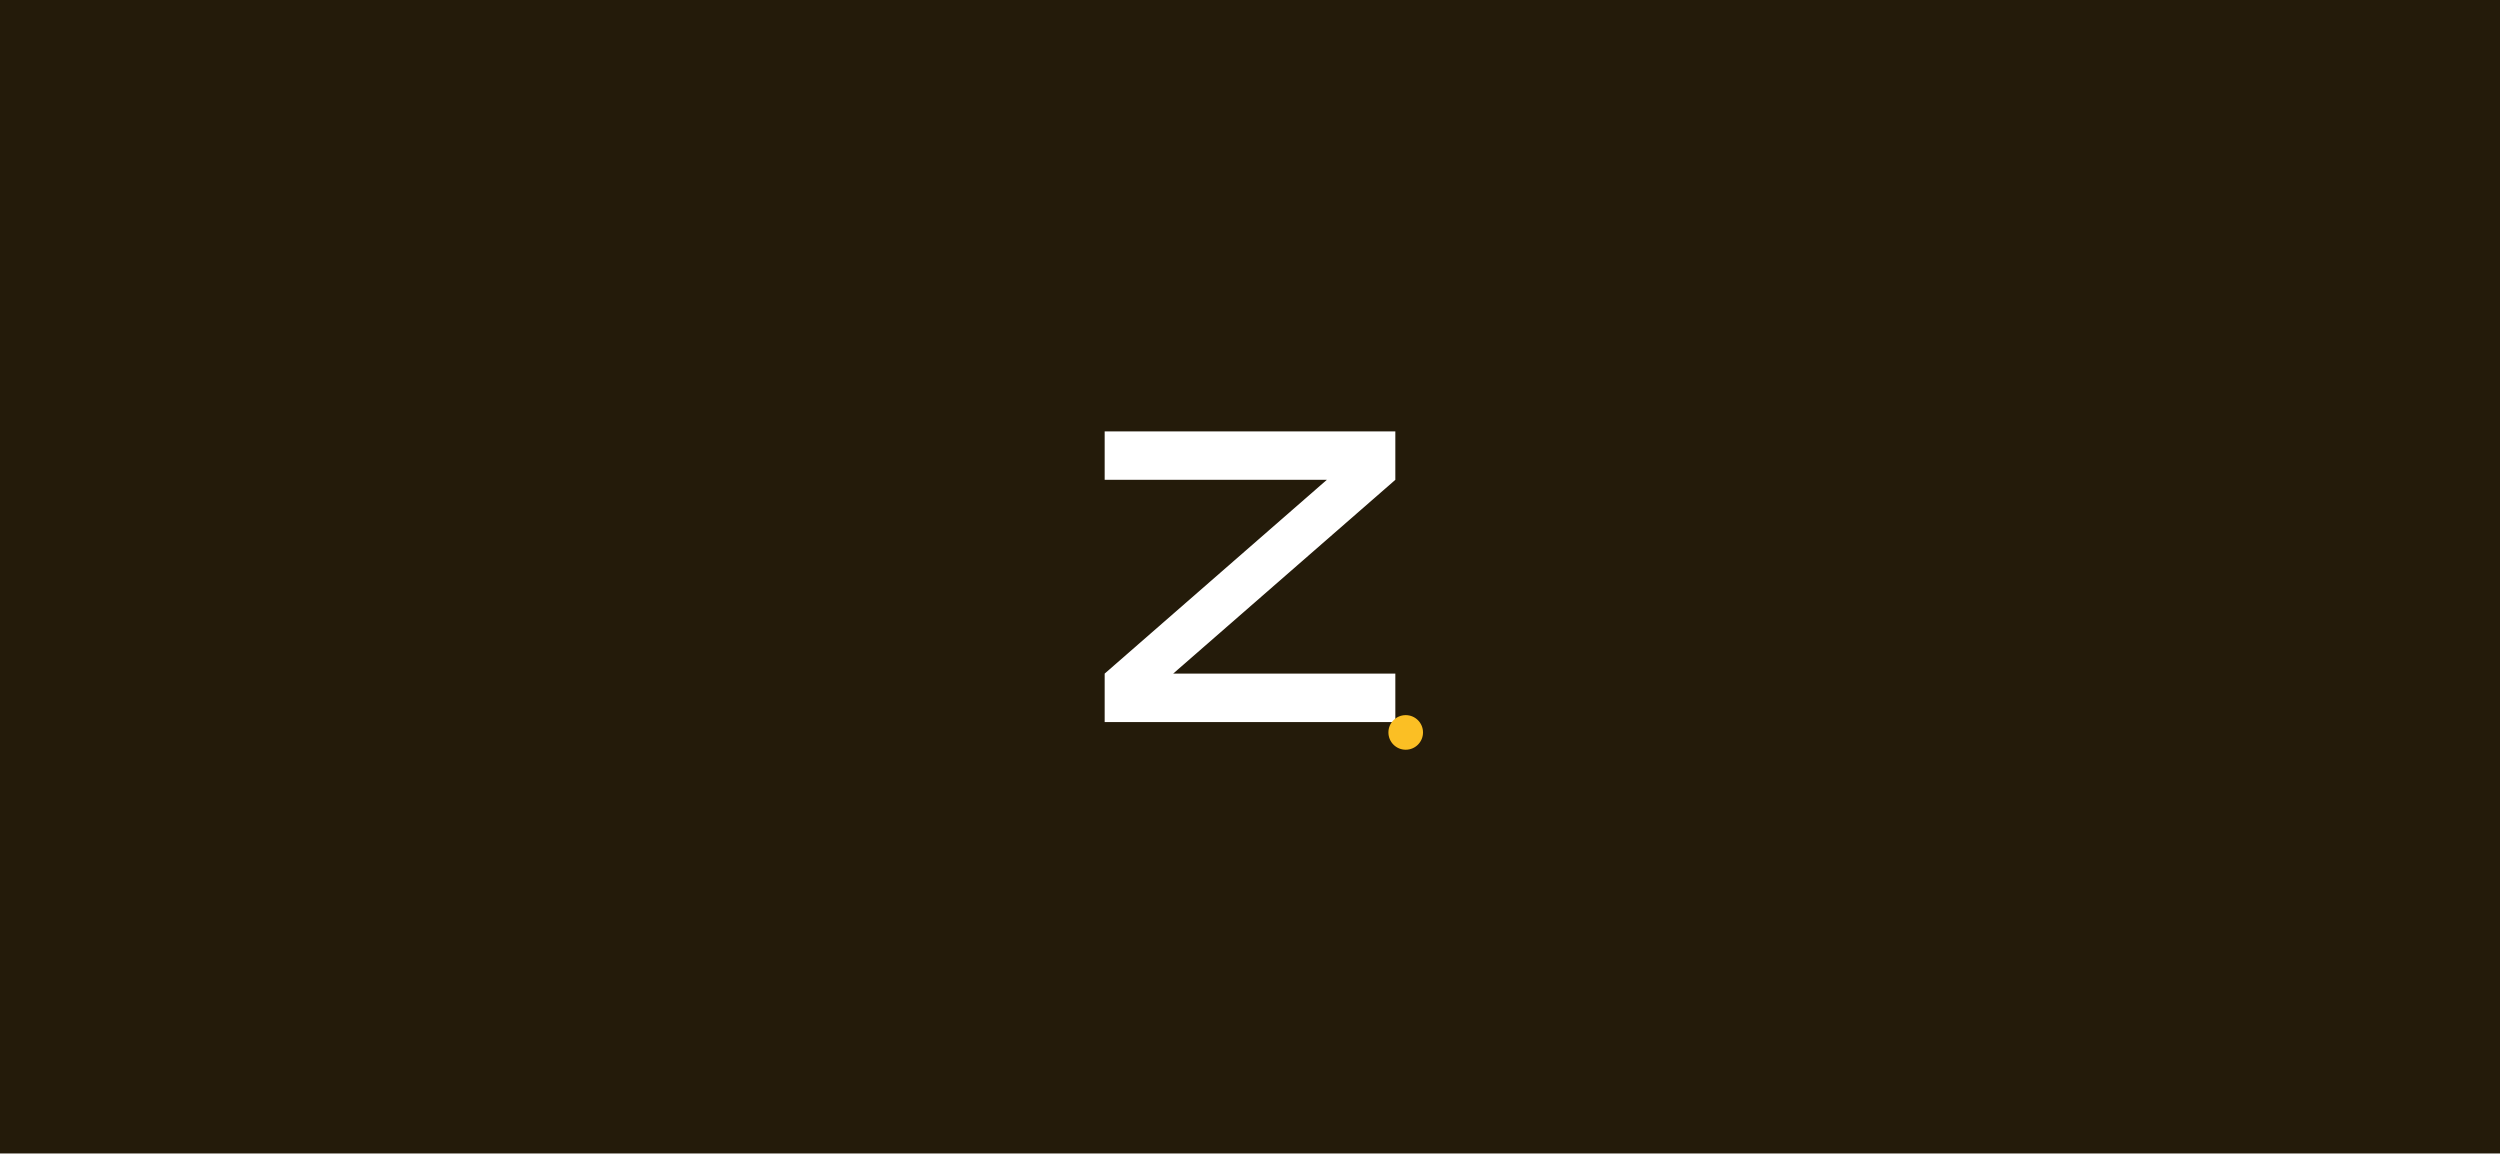
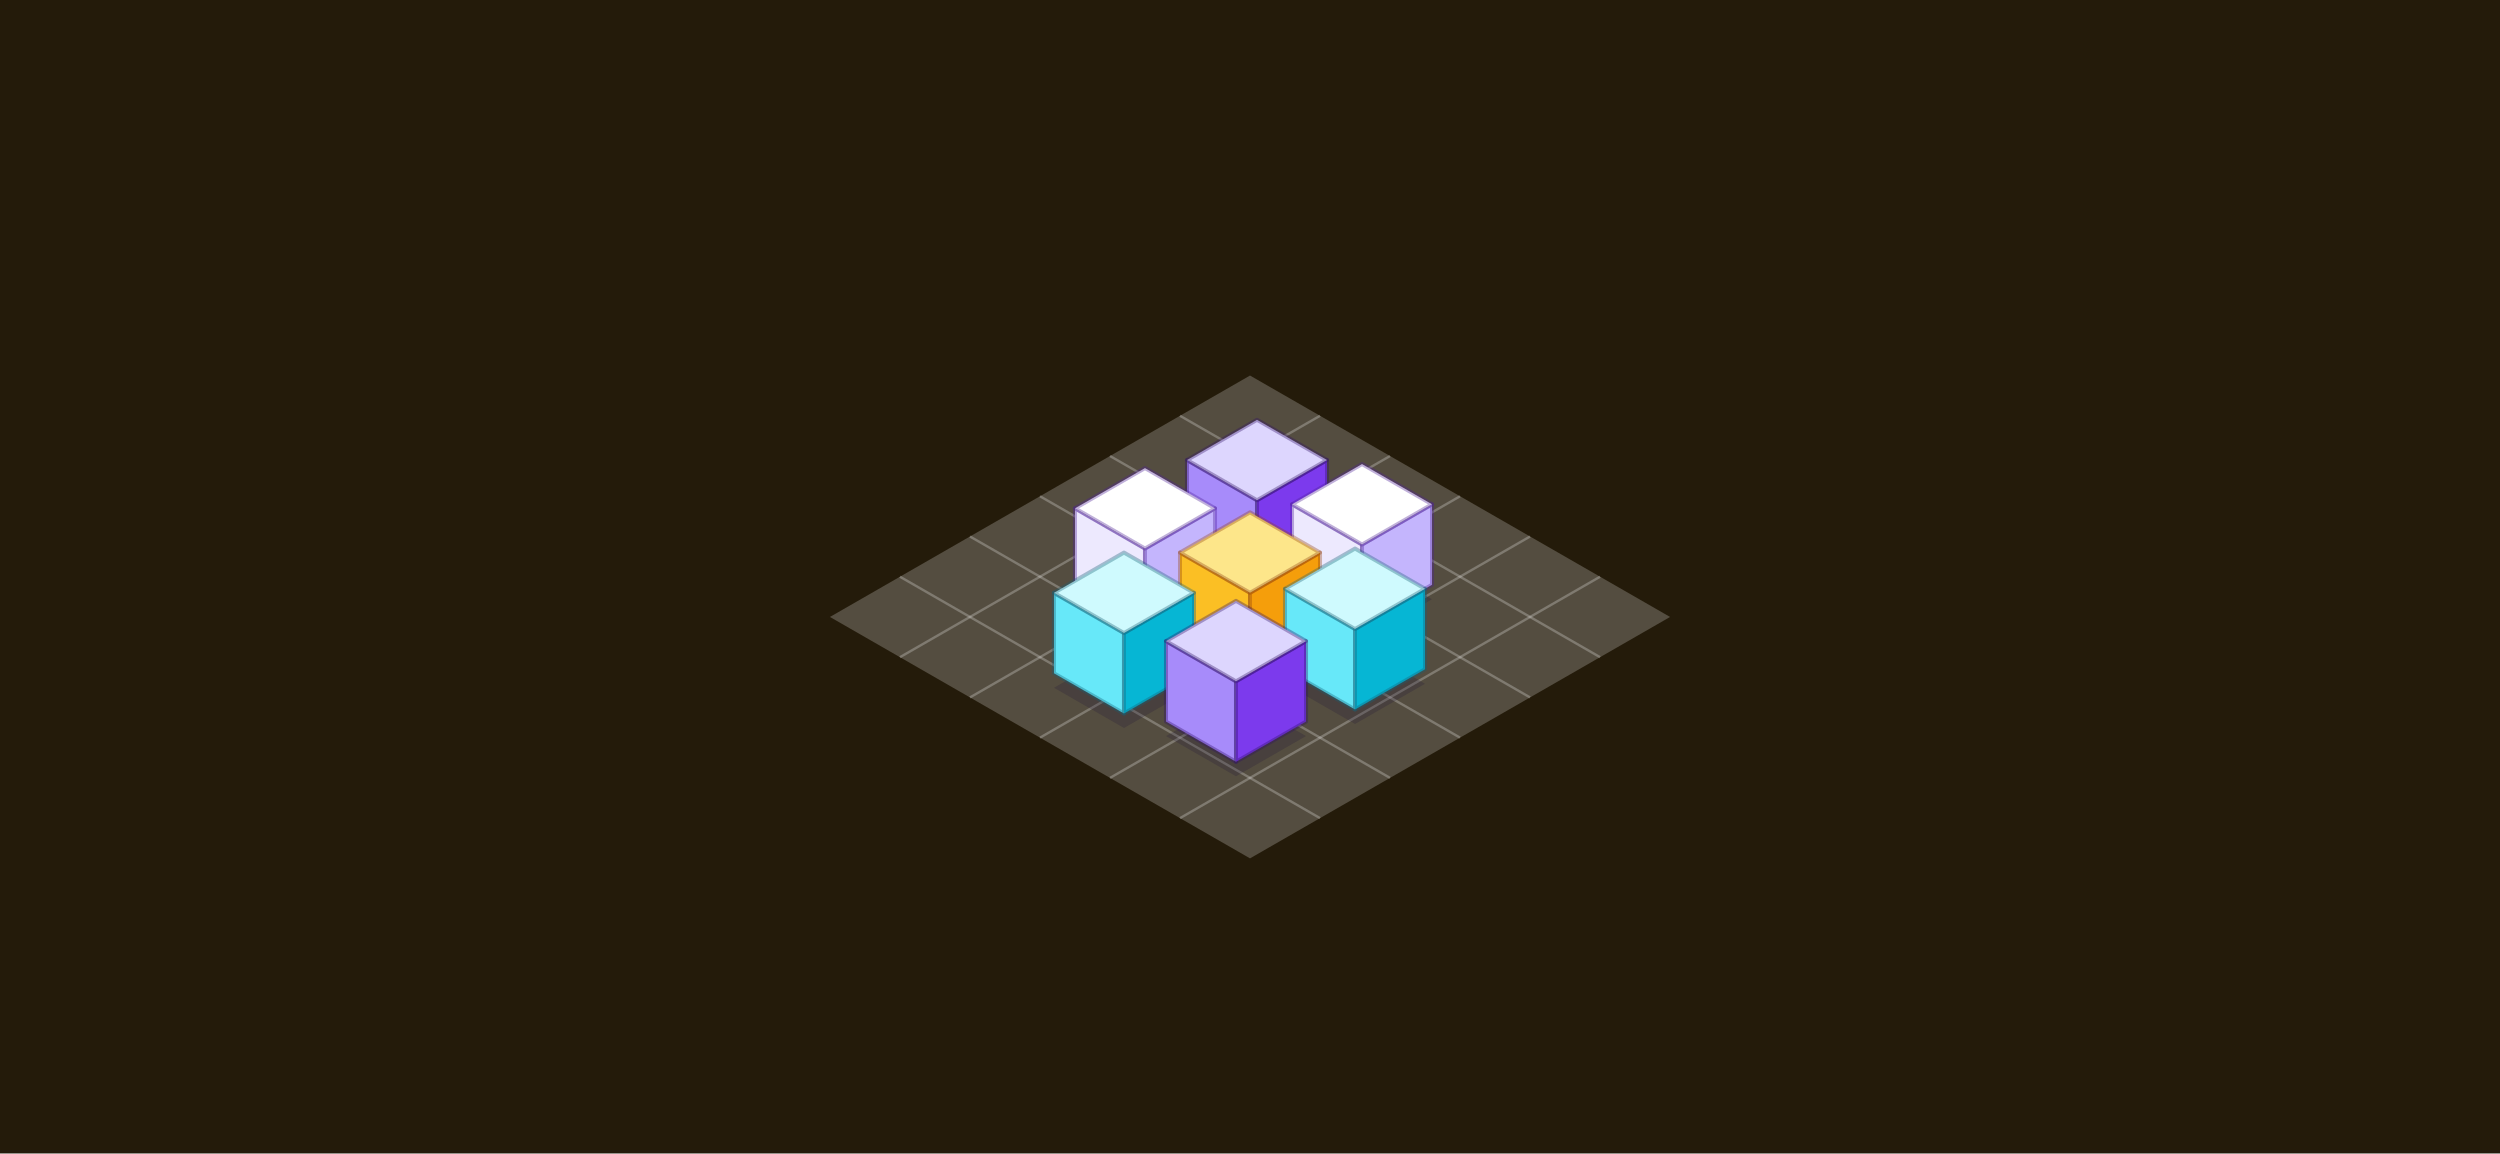
<svg xmlns="http://www.w3.org/2000/svg" width="2796" height="1290" viewBox="0 0 2796 1290">
-   <defs>
-     <linearGradient id="ziggy-gradient" x1="0" y1="0" x2="1" y2="1">
-       <stop offset="0%" stop-color="#FDE047" />
-       <stop offset="100%" stop-color="#A855F7" />
-     </linearGradient>
-   </defs>
  <rect width="2796" height="1290" fill="#241B0A" />
-   <g transform="translate(1204.5 451.5) scale(0.387)">
-     <path d="M 80 80 L 920 80 L 920 220 L 278 780 L 920 780 L 920 920 L 80 920 L 80 780 L 722 220 L 80 220 Z" fill="#FFFFFF" />
-     <circle cx="950" cy="950" r="50" fill="#FBBF24" />
+   <g transform="translate(1398 420.0) scale(0.9)">
+     <polygon points="0.0,0.0 522.0,300.0 0.0,600.0 -522.0,300.0" fill="#FFFFFF" opacity=".22" />
+     <g stroke="#FFFFFF" stroke-opacity=".25" stroke-width="3">
+       <line x1="87" y1="50" x2="-435" y2="350" />
+       <line x1="-87" y1="50" x2="435" y2="350" />
+       <line x1="174" y1="100" x2="-348" y2="400" />
+       <line x1="-174" y1="100" x2="348" y2="400" />
+       <line x1="261" y1="150" x2="-261" y2="450" />
+       <line x1="-261" y1="150" x2="261" y2="450" />
+       <line x1="348" y1="200" x2="-174" y2="500" />
+       <line x1="-348" y1="200" x2="174" y2="500" />
+       <line x1="435" y1="250" x2="-87" y2="550" />
+       <line x1="-435" y1="250" x2="87" y2="550" />
+     </g>
+     <polygon points="8.7,173.0 95.7,223.0 8.7,273.0 -78.3,223.0" fill="#1B1035" opacity=".22" />
+     <polygon points="-78.3,205.0 8.7,255.0 8.7,155.0 -78.3,105.0" fill="#A78BFA" stroke="#2E1065" stroke-opacity=".35" stroke-width="5" stroke-linejoin="round" />
+     <polygon points="95.7,205.0 8.7,255.0 8.7,155.0 95.7,105.0" fill="#7C3AED" stroke="#2E1065" stroke-opacity=".35" stroke-width="5" stroke-linejoin="round" />
+     <polygon points="8.7,55.0 95.7,105.0 8.7,155.0 -78.3,105.0" fill="#DDD6FE" stroke="#2E1065" stroke-opacity=".35" stroke-width="5" stroke-linejoin="round" />
+     <polygon points="139.2,228.0 226.2,278.0 139.2,328.0 52.2,278.0" fill="#1B1035" opacity=".22" />
+     <polygon points="52.2,260.0 139.2,310.0 139.2,210.0 52.2,160.0" fill="#EDE9FE" stroke="#4C1D95" stroke-opacity=".35" stroke-width="5" stroke-linejoin="round" />
+     <polygon points="226.2,260.0 139.2,310.0 139.2,210.0 226.2,160.0" fill="#C4B5FD" stroke="#4C1D95" stroke-opacity=".35" stroke-width="5" stroke-linejoin="round" />
+     <polygon points="139.2,110.0 226.2,160.0 139.2,210.0 52.2,160.0" fill="#FFFFFF" stroke="#4C1D95" stroke-opacity=".35" stroke-width="5" stroke-linejoin="round" />
+     <polygon points="-130.5,233.0 -43.5,283.0 -130.5,333.0 -217.5,283.0" fill="#1B1035" opacity=".22" />
+     <polygon points="-217.5,265.0 -130.5,315.0 -130.5,215.0 -217.5,165.0" fill="#EDE9FE" stroke="#4C1D95" stroke-opacity=".35" stroke-width="5" stroke-linejoin="round" />
+     <polygon points="-43.5,265.0 -130.5,315.0 -130.5,215.0 -43.5,165.0" fill="#C4B5FD" stroke="#4C1D95" stroke-opacity=".35" stroke-width="5" stroke-linejoin="round" />
+     <polygon points="-130.5,115.0 -43.5,165.0 -130.5,215.0 -217.5,165.0" fill="#FFFFFF" stroke="#4C1D95" stroke-opacity=".35" stroke-width="5" stroke-linejoin="round" />
+     <polygon points="0.0,288.0 87.0,338.0 0.0,388.0 -87.0,338.0" fill="#1B1035" opacity=".22" />
+     <polygon points="-87.0,320.0 0.0,370.0 0.0,270.0 -87.0,220.0" fill="#FBBF24" stroke="#92400E" stroke-opacity=".35" stroke-width="5" stroke-linejoin="round" />
+     <polygon points="87.0,320.0 0.0,370.0 0.0,270.0 87.0,220.0" fill="#F59E0B" stroke="#92400E" stroke-opacity=".35" stroke-width="5" stroke-linejoin="round" />
+     <polygon points="0.0,170.0 87.0,220.0 0.0,270.0 -87.0,220.0" fill="#FDE68A" stroke="#92400E" stroke-opacity=".35" stroke-width="5" stroke-linejoin="round" />
+     <polygon points="130.5,333.0 217.5,383.0 130.5,433.0 43.5,383.0" fill="#1B1035" opacity=".22" />
+     <polygon points="43.5,365.0 130.5,415.0 130.5,315.0 43.5,265.0" fill="#67E8F9" stroke="#155E75" stroke-opacity=".35" stroke-width="5" stroke-linejoin="round" />
+     <polygon points="217.5,365.0 130.5,415.0 130.5,315.0 217.5,265.0" fill="#06B6D4" stroke="#155E75" stroke-opacity=".35" stroke-width="5" stroke-linejoin="round" />
+     <polygon points="130.5,215.0 217.5,265.0 130.5,315.0 43.5,265.0" fill="#CFFAFE" stroke="#155E75" stroke-opacity=".35" stroke-width="5" stroke-linejoin="round" />
+     <polygon points="-156.6,338.0 -69.6,388.0 -156.6,438.0 -243.6,388.0" fill="#1B1035" opacity=".22" />
+     <polygon points="-243.6,370.0 -156.6,420.0 -156.6,320.0 -243.6,270.0" fill="#67E8F9" stroke="#155E75" stroke-opacity=".35" stroke-width="5" stroke-linejoin="round" />
+     <polygon points="-69.6,370.0 -156.6,420.0 -156.6,320.0 -69.6,270.0" fill="#06B6D4" stroke="#155E75" stroke-opacity=".35" stroke-width="5" stroke-linejoin="round" />
+     <polygon points="-156.6,220.0 -69.6,270.0 -156.6,320.0 -243.6,270.0" fill="#CFFAFE" stroke="#155E75" stroke-opacity=".35" stroke-width="5" stroke-linejoin="round" />
+     <polygon points="-17.4,398.0 69.6,448.0 -17.4,498.0 -104.4,448.0" fill="#1B1035" opacity=".22" />
+     <polygon points="-104.4,430.0 -17.4,480.0 -17.4,380.0 -104.4,330.0" fill="#A78BFA" stroke="#2E1065" stroke-opacity=".35" stroke-width="5" stroke-linejoin="round" />
+     <polygon points="69.6,430.0 -17.4,480.0 -17.4,380.0 69.6,330.0" fill="#7C3AED" stroke="#2E1065" stroke-opacity=".35" stroke-width="5" stroke-linejoin="round" />
+     <polygon points="-17.4,280.0 69.6,330.0 -17.4,380.0 -104.4,330.0" fill="#DDD6FE" stroke="#2E1065" stroke-opacity=".35" stroke-width="5" stroke-linejoin="round" />
  </g>
</svg>
